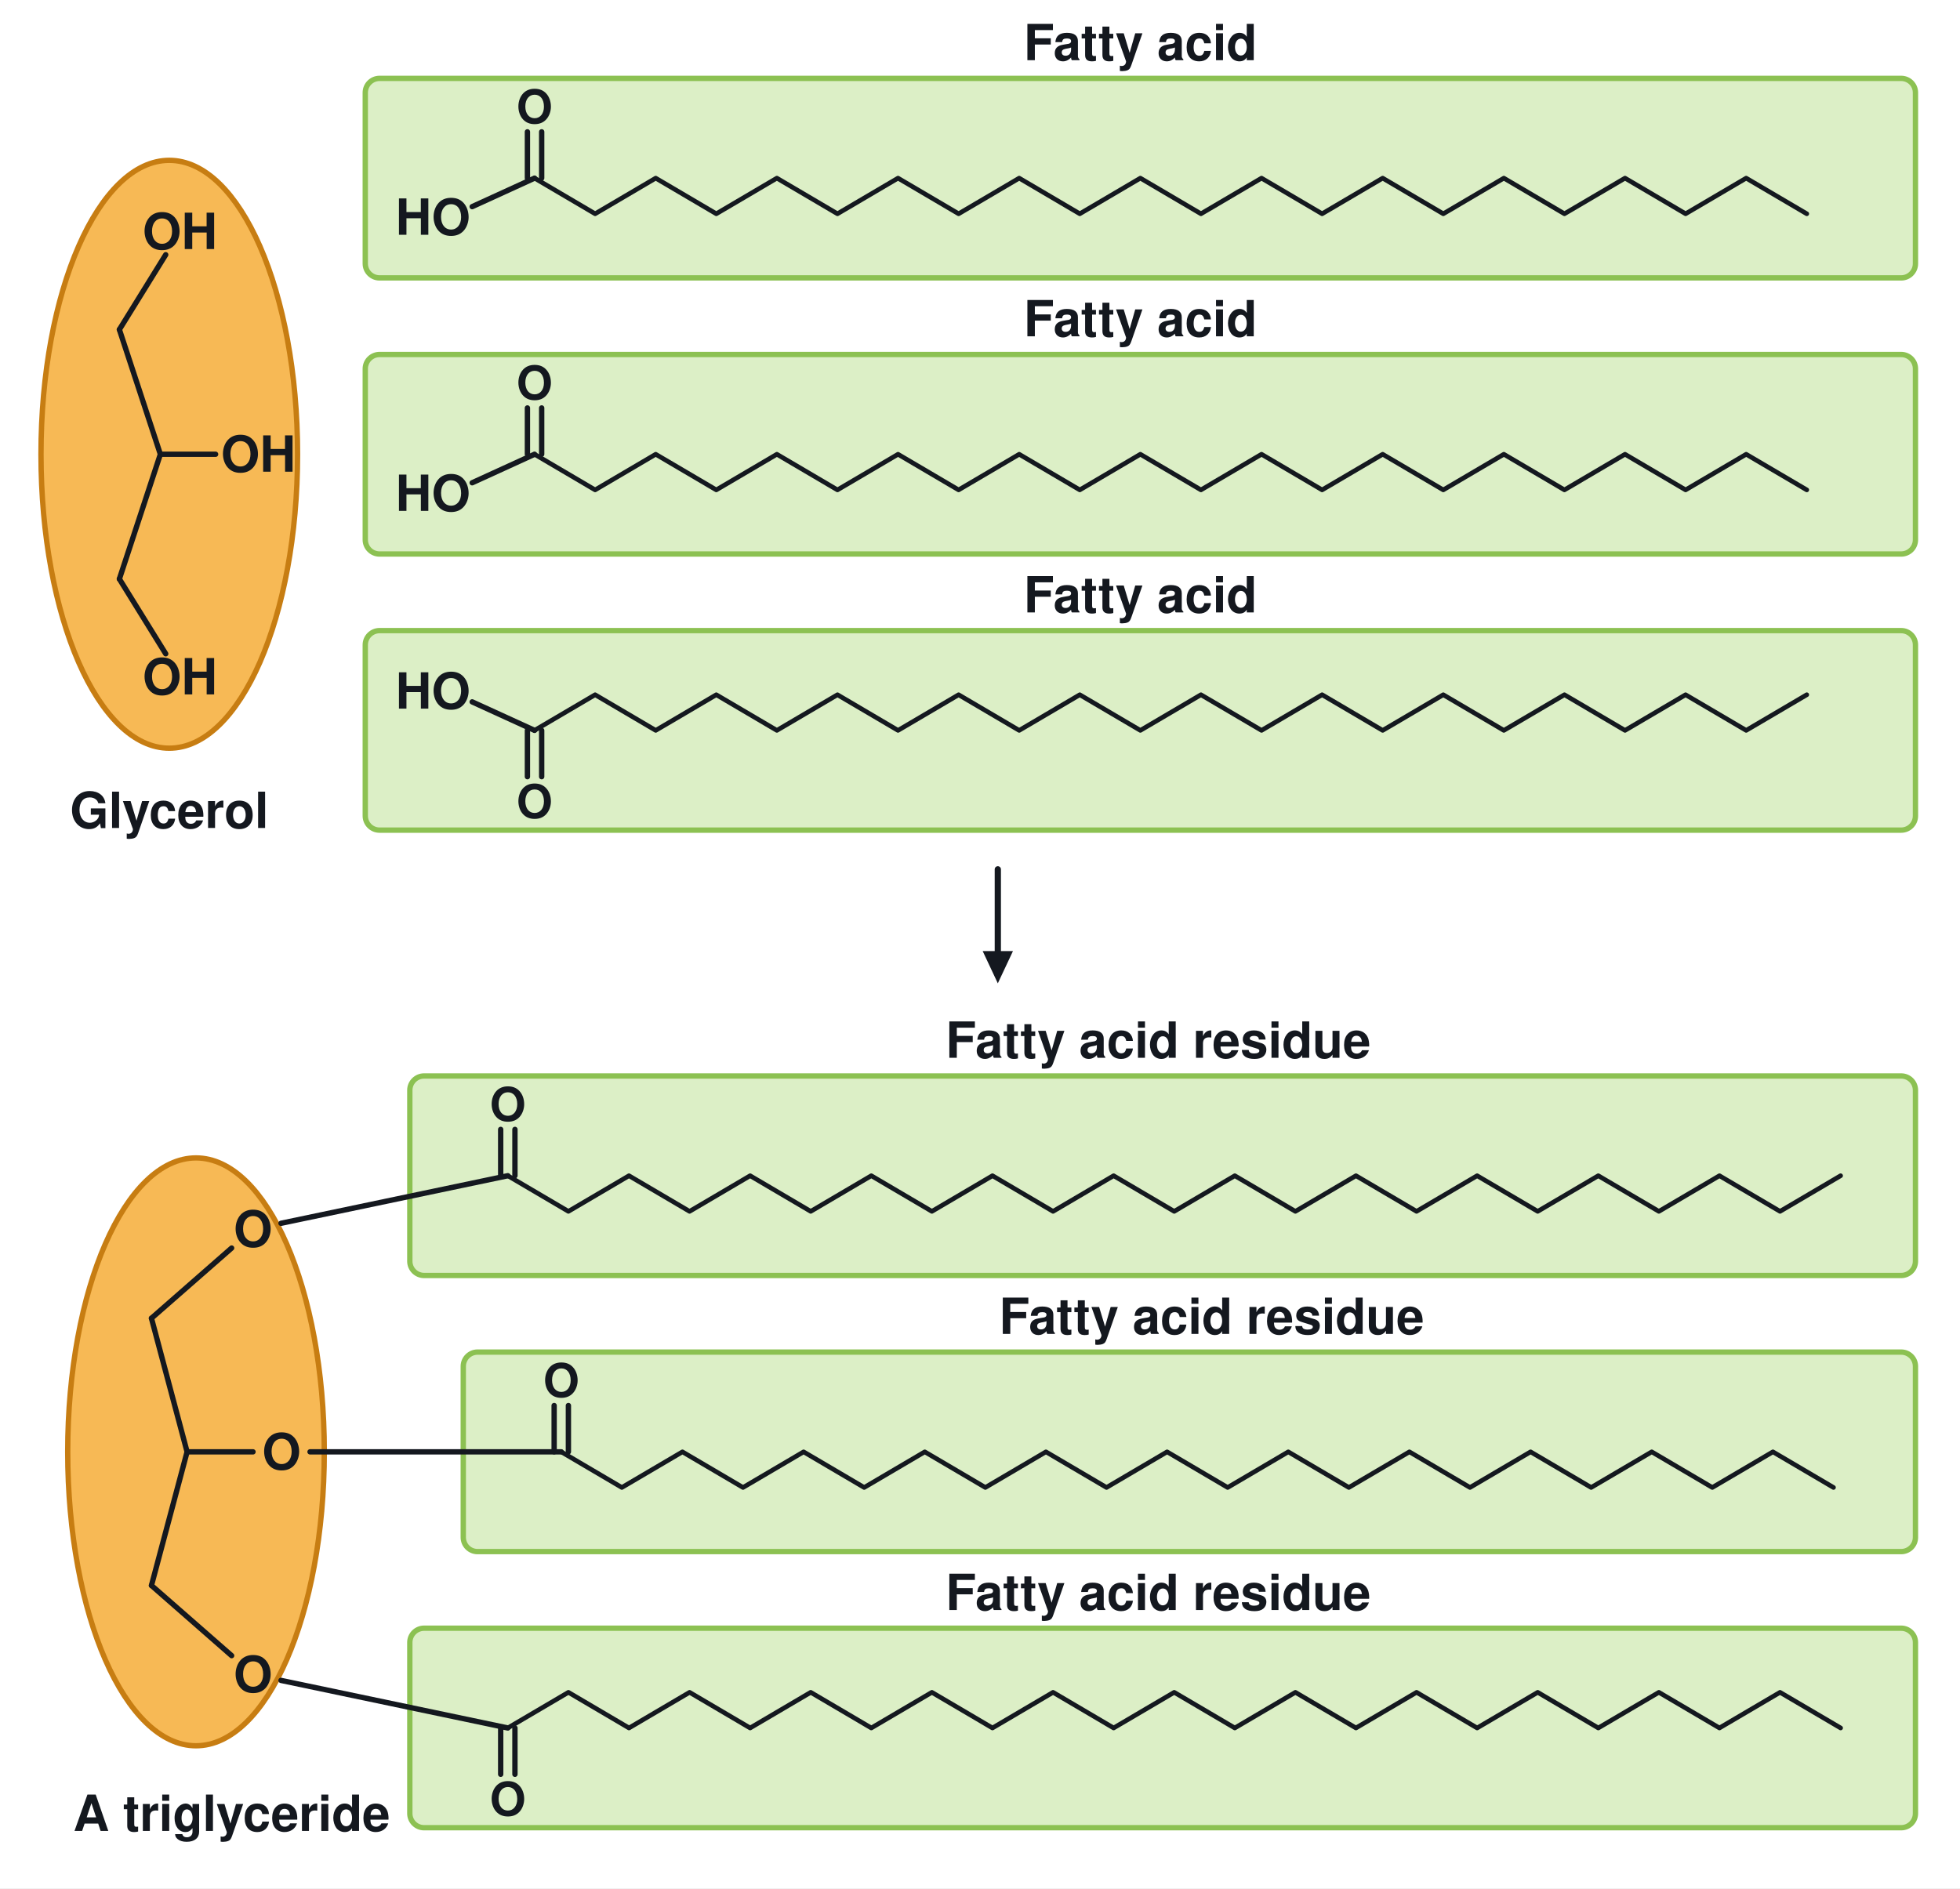
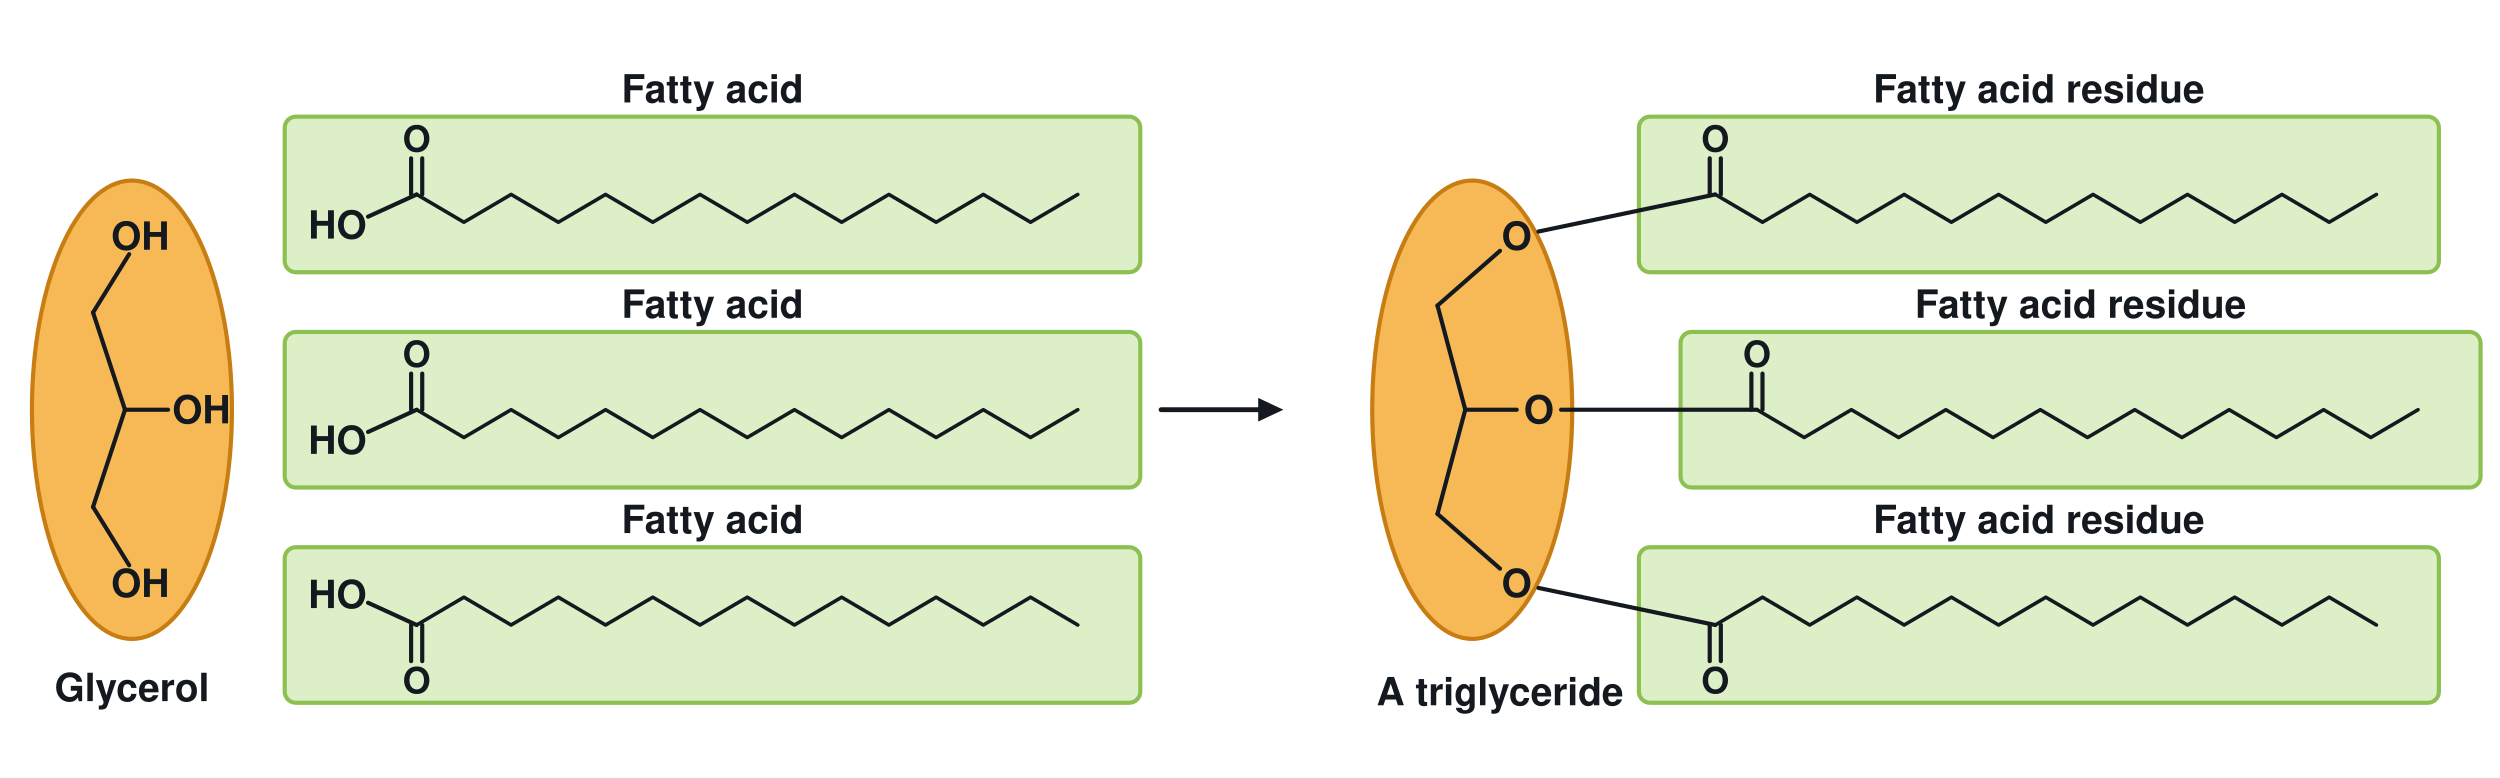
- <svg xmlns="http://www.w3.org/2000/svg" viewBox="0 0 1100 1060" font-family="Segoe UI, Helvetica, Arial, sans-serif">
-   <rect width="1100" height="1060" fill="#ffffff" />
-   <ellipse cx="95.0" cy="255.0" rx="72.0" ry="165.0" stroke="#c77d12" stroke-width="3" fill="#f7b955" />
-   <text x="101.0" y="139.8" font-size="28" fill="#14181f" text-anchor="middle" font-weight="600">
-     <tspan dy="0.0">OH</tspan>
-   </text>
-   <text x="145.0" y="264.8" font-size="28" fill="#14181f" text-anchor="middle" font-weight="600">
-     <tspan dy="0.0">OH</tspan>
-   </text>
-   <text x="101.0" y="389.8" font-size="28" fill="#14181f" text-anchor="middle" font-weight="600">
-     <tspan dy="0.0">OH</tspan>
-   </text>
-   <line x1="67.0" y1="185.0" x2="90.0" y2="255.0" stroke="#14181f" stroke-width="3" stroke-linecap="round" />
-   <line x1="90.0" y1="255.0" x2="67.0" y2="325.0" stroke="#14181f" stroke-width="3" stroke-linecap="round" />
-   <line x1="67.0" y1="185.0" x2="93.0" y2="143.0" stroke="#14181f" stroke-width="3" stroke-linecap="round" />
-   <line x1="67.0" y1="325.0" x2="93.0" y2="367.0" stroke="#14181f" stroke-width="3" stroke-linecap="round" />
-   <line x1="90.0" y1="255.0" x2="121.0" y2="255.0" stroke="#14181f" stroke-width="3" stroke-linecap="round" />
-   <text x="95.0" y="464.8" font-size="28" fill="#14181f" text-anchor="middle" font-weight="600">
-     <tspan dy="0.0">Glycerol</tspan>
-   </text>
-   <rect x="205.0" y="44.0" width="870.0" height="112.0" rx="8" stroke="#8cc152" stroke-width="3" fill="#dcefc6" />
-   <text x="640.0" y="33.8" font-size="28" fill="#14181f" text-anchor="middle" font-weight="600">
-     <tspan dy="0.0">Fatty acid</tspan>
-   </text>
-   <text x="243.0" y="131.8" font-size="28" fill="#14181f" text-anchor="middle" font-weight="600">
-     <tspan dy="0.0">HO</tspan>
-   </text>
-   <line x1="265.0" y1="116.0" x2="300.0" y2="100.0" stroke="#14181f" stroke-width="3" stroke-linecap="round" />
-   <line x1="296.0" y1="100.0" x2="296.0" y2="74.0" stroke="#14181f" stroke-width="3" stroke-linecap="round" />
-   <line x1="304.0" y1="100.0" x2="304.0" y2="74.0" stroke="#14181f" stroke-width="3" stroke-linecap="round" />
-   <text x="300.0" y="69.1" font-size="26" fill="#14181f" text-anchor="middle" font-weight="600">
-     <tspan dy="0.0">O</tspan>
-   </text>
-   <path d="M300.0 100.0 L334.0 120.0 L368.0 100.0 L402.0 120.0 L436.0 100.0 L470.0 120.0 L504.0 100.0 L538.0 120.0 L572.0 100.0 L606.0 120.0 L640.0 100.0 L674.0 120.0 L708.0 100.0 L742.0 120.0 L776.0 100.0 L810.0 120.0 L844.0 100.0 L878.0 120.0 L912.0 100.0 L946.0 120.0 L980.0 100.0 L1014.0 120.0" stroke="#14181f" stroke-width="2.6" fill="none" stroke-linejoin="round" stroke-linecap="round" />
-   <rect x="205.0" y="199.0" width="870.0" height="112.0" rx="8" stroke="#8cc152" stroke-width="3" fill="#dcefc6" />
-   <text x="640.0" y="188.8" font-size="28" fill="#14181f" text-anchor="middle" font-weight="600">
-     <tspan dy="0.0">Fatty acid</tspan>
-   </text>
-   <text x="243.0" y="286.8" font-size="28" fill="#14181f" text-anchor="middle" font-weight="600">
-     <tspan dy="0.0">HO</tspan>
-   </text>
-   <line x1="265.0" y1="271.0" x2="300.0" y2="255.0" stroke="#14181f" stroke-width="3" stroke-linecap="round" />
-   <line x1="296.0" y1="255.0" x2="296.0" y2="229.0" stroke="#14181f" stroke-width="3" stroke-linecap="round" />
-   <line x1="304.0" y1="255.0" x2="304.0" y2="229.0" stroke="#14181f" stroke-width="3" stroke-linecap="round" />
-   <text x="300.0" y="224.1" font-size="26" fill="#14181f" text-anchor="middle" font-weight="600">
-     <tspan dy="0.0">O</tspan>
-   </text>
-   <path d="M300.0 255.0 L334.0 275.0 L368.0 255.0 L402.0 275.0 L436.0 255.0 L470.0 275.0 L504.0 255.0 L538.0 275.0 L572.0 255.0 L606.0 275.0 L640.0 255.0 L674.0 275.0 L708.0 255.0 L742.0 275.0 L776.0 255.0 L810.0 275.0 L844.0 255.0 L878.0 275.0 L912.0 255.0 L946.0 275.0 L980.0 255.0 L1014.0 275.0" stroke="#14181f" stroke-width="2.6" fill="none" stroke-linejoin="round" stroke-linecap="round" />
-   <rect x="205.0" y="354.0" width="870.0" height="112.0" rx="8" stroke="#8cc152" stroke-width="3" fill="#dcefc6" />
-   <text x="640.0" y="343.8" font-size="28" fill="#14181f" text-anchor="middle" font-weight="600">
-     <tspan dy="0.0">Fatty acid</tspan>
-   </text>
-   <text x="243.0" y="397.8" font-size="28" fill="#14181f" text-anchor="middle" font-weight="600">
-     <tspan dy="0.0">HO</tspan>
-   </text>
-   <line x1="265.0" y1="394.0" x2="300.0" y2="410.0" stroke="#14181f" stroke-width="3" stroke-linecap="round" />
-   <line x1="304.0" y1="410.0" x2="304.0" y2="436.0" stroke="#14181f" stroke-width="3" stroke-linecap="round" />
-   <line x1="296.0" y1="410.0" x2="296.0" y2="436.0" stroke="#14181f" stroke-width="3" stroke-linecap="round" />
-   <text x="300.0" y="459.1" font-size="26" fill="#14181f" text-anchor="middle" font-weight="600">
-     <tspan dy="0.0">O</tspan>
-   </text>
-   <path d="M300.0 410.0 L334.0 390.0 L368.0 410.0 L402.0 390.0 L436.0 410.0 L470.0 390.0 L504.0 410.0 L538.0 390.0 L572.0 410.0 L606.0 390.0 L640.0 410.0 L674.0 390.0 L708.0 410.0 L742.0 390.0 L776.0 410.0 L810.0 390.0 L844.0 410.0 L878.0 390.0 L912.0 410.0 L946.0 390.0 L980.0 410.0 L1014.0 390.0" stroke="#14181f" stroke-width="2.6" fill="none" stroke-linejoin="round" stroke-linecap="round" />
-   <line x1="560.0" y1="488.0" x2="560.0" y2="536.0" stroke="#14181f" stroke-width="3.5" stroke-linecap="round" />
-   <path d="M560.0 552.0 L551.5 533.9 L568.5 533.9 Z" fill="#14181f" />
-   <ellipse cx="110.0" cy="815.0" rx="72.0" ry="165.0" stroke="#c77d12" stroke-width="3" fill="#f7b955" />
-   <line x1="85.0" y1="740.0" x2="105.0" y2="815.0" stroke="#14181f" stroke-width="3" stroke-linecap="round" />
-   <line x1="105.0" y1="815.0" x2="85.0" y2="890.0" stroke="#14181f" stroke-width="3" stroke-linecap="round" />
-   <line x1="85.0" y1="740.0" x2="130.0" y2="700.6" stroke="#14181f" stroke-width="3" stroke-linecap="round" />
-   <text x="142.0" y="699.8" font-size="28" fill="#14181f" text-anchor="middle" font-weight="600">
-     <tspan dy="0.0">O</tspan>
-   </text>
-   <line x1="105.0" y1="815.0" x2="142.0" y2="815.0" stroke="#14181f" stroke-width="3" stroke-linecap="round" />
-   <text x="158.0" y="824.8" font-size="28" fill="#14181f" text-anchor="middle" font-weight="600">
-     <tspan dy="0.0">O</tspan>
-   </text>
-   <line x1="85.0" y1="890.0" x2="130.0" y2="929.4" stroke="#14181f" stroke-width="3" stroke-linecap="round" />
-   <text x="142.0" y="949.8" font-size="28" fill="#14181f" text-anchor="middle" font-weight="600">
-     <tspan dy="0.0">O</tspan>
-   </text>
-   <rect x="230.0" y="604.0" width="845.0" height="112.0" rx="8" stroke="#8cc152" stroke-width="3" fill="#dcefc6" />
-   <text x="650.0" y="593.8" font-size="28" fill="#14181f" text-anchor="middle" font-weight="600">
-     <tspan dy="0.0">Fatty acid residue</tspan>
-   </text>
-   <line x1="157.7" y1="686.7" x2="285.0" y2="660.0" stroke="#14181f" stroke-width="3" stroke-linecap="round" />
-   <line x1="281.0" y1="660.0" x2="281.0" y2="634.0" stroke="#14181f" stroke-width="3" stroke-linecap="round" />
-   <line x1="289.0" y1="660.0" x2="289.0" y2="634.0" stroke="#14181f" stroke-width="3" stroke-linecap="round" />
-   <text x="285.0" y="629.1" font-size="26" fill="#14181f" text-anchor="middle" font-weight="600">
-     <tspan dy="0.0">O</tspan>
-   </text>
-   <path d="M285.0 660.0 L319.0 680.0 L353.0 660.0 L387.0 680.0 L421.0 660.0 L455.0 680.0 L489.0 660.0 L523.0 680.0 L557.0 660.0 L591.0 680.0 L625.0 660.0 L659.0 680.0 L693.0 660.0 L727.0 680.0 L761.0 660.0 L795.0 680.0 L829.0 660.0 L863.0 680.0 L897.0 660.0 L931.0 680.0 L965.0 660.0 L999.0 680.0 L1033.0 660.0" stroke="#14181f" stroke-width="2.6" fill="none" stroke-linejoin="round" stroke-linecap="round" />
-   <rect x="260.0" y="759.0" width="815.0" height="112.0" rx="8" stroke="#8cc152" stroke-width="3" fill="#dcefc6" />
-   <text x="680.0" y="748.8" font-size="28" fill="#14181f" text-anchor="middle" font-weight="600">
-     <tspan dy="0.0">Fatty acid residue</tspan>
-   </text>
-   <line x1="174.0" y1="815.0" x2="315.0" y2="815.0" stroke="#14181f" stroke-width="3" stroke-linecap="round" />
-   <line x1="311.0" y1="815.0" x2="311.0" y2="789.0" stroke="#14181f" stroke-width="3" stroke-linecap="round" />
-   <line x1="319.0" y1="815.0" x2="319.0" y2="789.0" stroke="#14181f" stroke-width="3" stroke-linecap="round" />
-   <text x="315.0" y="784.1" font-size="26" fill="#14181f" text-anchor="middle" font-weight="600">
-     <tspan dy="0.0">O</tspan>
-   </text>
-   <path d="M315.0 815.0 L349.0 835.0 L383.0 815.0 L417.0 835.0 L451.0 815.0 L485.0 835.0 L519.0 815.0 L553.0 835.0 L587.0 815.0 L621.0 835.0 L655.0 815.0 L689.0 835.0 L723.0 815.0 L757.0 835.0 L791.0 815.0 L825.0 835.0 L859.0 815.0 L893.0 835.0 L927.0 815.0 L961.0 835.0 L995.0 815.0 L1029.0 835.0" stroke="#14181f" stroke-width="2.6" fill="none" stroke-linejoin="round" stroke-linecap="round" />
-   <rect x="230.0" y="914.0" width="845.0" height="112.0" rx="8" stroke="#8cc152" stroke-width="3" fill="#dcefc6" />
-   <text x="650.0" y="903.8" font-size="28" fill="#14181f" text-anchor="middle" font-weight="600">
-     <tspan dy="0.0">Fatty acid residue</tspan>
-   </text>
-   <line x1="157.7" y1="943.3" x2="285.0" y2="970.0" stroke="#14181f" stroke-width="3" stroke-linecap="round" />
-   <line x1="289.0" y1="970.0" x2="289.0" y2="996.0" stroke="#14181f" stroke-width="3" stroke-linecap="round" />
-   <line x1="281.0" y1="970.0" x2="281.0" y2="996.0" stroke="#14181f" stroke-width="3" stroke-linecap="round" />
-   <text x="285.0" y="1019.1" font-size="26" fill="#14181f" text-anchor="middle" font-weight="600">
-     <tspan dy="0.0">O</tspan>
-   </text>
-   <path d="M285.0 970.0 L319.0 950.0 L353.0 970.0 L387.0 950.0 L421.0 970.0 L455.0 950.0 L489.0 970.0 L523.0 950.0 L557.0 970.0 L591.0 950.0 L625.0 970.0 L659.0 950.0 L693.0 970.0 L727.0 950.0 L761.0 970.0 L795.0 950.0 L829.0 970.0 L863.0 950.0 L897.0 970.0 L931.0 950.0 L965.0 970.0 L999.0 950.0 L1033.0 970.0" stroke="#14181f" stroke-width="2.6" fill="none" stroke-linejoin="round" stroke-linecap="round" />
-   <text x="130.0" y="1027.8" font-size="28" fill="#14181f" text-anchor="middle" font-weight="600">
-     <tspan dy="0.0">A triglyceride</tspan>
-   </text>
+ <svg xmlns="http://www.w3.org/2000/svg" viewBox="0 0 1800 560" font-family="Segoe UI, Helvetica, Arial, sans-serif">
+   <rect width="1800" height="560" fill="#ffffff" />
+   <g transform="translate(0 40)">
+     <ellipse cx="95.0" cy="255.0" rx="72.0" ry="165.0" stroke="#c77d12" stroke-width="3" fill="#f7b955" />
+     <text x="101.0" y="139.8" font-size="28" fill="#14181f" text-anchor="middle" font-weight="600">
+       <tspan dy="0.0">OH</tspan>
+     </text>
+     <text x="145.0" y="264.8" font-size="28" fill="#14181f" text-anchor="middle" font-weight="600">
+       <tspan dy="0.0">OH</tspan>
+     </text>
+     <text x="101.0" y="389.8" font-size="28" fill="#14181f" text-anchor="middle" font-weight="600">
+       <tspan dy="0.0">OH</tspan>
+     </text>
+     <line x1="67.0" y1="185.0" x2="90.0" y2="255.0" stroke="#14181f" stroke-width="3" stroke-linecap="round" />
+     <line x1="90.0" y1="255.0" x2="67.0" y2="325.0" stroke="#14181f" stroke-width="3" stroke-linecap="round" />
+     <line x1="67.0" y1="185.0" x2="93.0" y2="143.0" stroke="#14181f" stroke-width="3" stroke-linecap="round" />
+     <line x1="67.0" y1="325.0" x2="93.0" y2="367.0" stroke="#14181f" stroke-width="3" stroke-linecap="round" />
+     <line x1="90.0" y1="255.0" x2="121.0" y2="255.0" stroke="#14181f" stroke-width="3" stroke-linecap="round" />
+     <text x="95.0" y="464.8" font-size="28" fill="#14181f" text-anchor="middle" font-weight="600">
+       <tspan dy="0.0">Glycerol</tspan>
+     </text>
+     <rect x="205.0" y="44.0" width="616.0" height="112.0" rx="8" stroke="#8cc152" stroke-width="3" fill="#dcefc6" />
+     <text x="513.0" y="33.8" font-size="28" fill="#14181f" text-anchor="middle" font-weight="600">
+       <tspan dy="0.0">Fatty acid</tspan>
+     </text>
+     <text x="243.0" y="131.8" font-size="28" fill="#14181f" text-anchor="middle" font-weight="600">
+       <tspan dy="0.0">HO</tspan>
+     </text>
+     <line x1="265.0" y1="116.0" x2="300.0" y2="100.0" stroke="#14181f" stroke-width="3" stroke-linecap="round" />
+     <line x1="296.0" y1="100.0" x2="296.0" y2="74.0" stroke="#14181f" stroke-width="3" stroke-linecap="round" />
+     <line x1="304.0" y1="100.0" x2="304.0" y2="74.0" stroke="#14181f" stroke-width="3" stroke-linecap="round" />
+     <text x="300.0" y="69.1" font-size="26" fill="#14181f" text-anchor="middle" font-weight="600">
+       <tspan dy="0.0">O</tspan>
+     </text>
+     <path d="M300.0 100.0 L334.0 120.0 L368.0 100.0 L402.0 120.0 L436.0 100.0 L470.0 120.0 L504.0 100.0 L538.0 120.0 L572.0 100.0 L606.0 120.0 L640.0 100.0 L674.0 120.0 L708.0 100.0 L742.0 120.0 L776.0 100.0" stroke="#14181f" stroke-width="2.6" fill="none" stroke-linejoin="round" stroke-linecap="round" />
+     <rect x="205.0" y="199.0" width="616.0" height="112.0" rx="8" stroke="#8cc152" stroke-width="3" fill="#dcefc6" />
+     <text x="513.0" y="188.8" font-size="28" fill="#14181f" text-anchor="middle" font-weight="600">
+       <tspan dy="0.0">Fatty acid</tspan>
+     </text>
+     <text x="243.0" y="286.8" font-size="28" fill="#14181f" text-anchor="middle" font-weight="600">
+       <tspan dy="0.0">HO</tspan>
+     </text>
+     <line x1="265.0" y1="271.0" x2="300.0" y2="255.0" stroke="#14181f" stroke-width="3" stroke-linecap="round" />
+     <line x1="296.0" y1="255.0" x2="296.0" y2="229.0" stroke="#14181f" stroke-width="3" stroke-linecap="round" />
+     <line x1="304.0" y1="255.0" x2="304.0" y2="229.0" stroke="#14181f" stroke-width="3" stroke-linecap="round" />
+     <text x="300.0" y="224.1" font-size="26" fill="#14181f" text-anchor="middle" font-weight="600">
+       <tspan dy="0.0">O</tspan>
+     </text>
+     <path d="M300.0 255.0 L334.0 275.0 L368.0 255.0 L402.0 275.0 L436.0 255.0 L470.0 275.0 L504.0 255.0 L538.0 275.0 L572.0 255.0 L606.0 275.0 L640.0 255.0 L674.0 275.0 L708.0 255.0 L742.0 275.0 L776.0 255.0" stroke="#14181f" stroke-width="2.6" fill="none" stroke-linejoin="round" stroke-linecap="round" />
+     <rect x="205.0" y="354.0" width="616.0" height="112.0" rx="8" stroke="#8cc152" stroke-width="3" fill="#dcefc6" />
+     <text x="513.0" y="343.8" font-size="28" fill="#14181f" text-anchor="middle" font-weight="600">
+       <tspan dy="0.0">Fatty acid</tspan>
+     </text>
+     <text x="243.0" y="397.8" font-size="28" fill="#14181f" text-anchor="middle" font-weight="600">
+       <tspan dy="0.0">HO</tspan>
+     </text>
+     <line x1="265.0" y1="394.0" x2="300.0" y2="410.0" stroke="#14181f" stroke-width="3" stroke-linecap="round" />
+     <line x1="304.0" y1="410.0" x2="304.0" y2="436.0" stroke="#14181f" stroke-width="3" stroke-linecap="round" />
+     <line x1="296.0" y1="410.0" x2="296.0" y2="436.0" stroke="#14181f" stroke-width="3" stroke-linecap="round" />
+     <text x="300.0" y="459.1" font-size="26" fill="#14181f" text-anchor="middle" font-weight="600">
+       <tspan dy="0.0">O</tspan>
+     </text>
+     <path d="M300.0 410.0 L334.0 390.0 L368.0 410.0 L402.0 390.0 L436.0 410.0 L470.0 390.0 L504.0 410.0 L538.0 390.0 L572.0 410.0 L606.0 390.0 L640.0 410.0 L674.0 390.0 L708.0 410.0 L742.0 390.0 L776.0 410.0" stroke="#14181f" stroke-width="2.6" fill="none" stroke-linejoin="round" stroke-linecap="round" />
+   </g>
+   <line x1="836" y1="295" x2="908" y2="295" stroke="#14181f" stroke-width="3.5" stroke-linecap="round" />
+   <path d="M924 295 L905.9 286.5 L905.9 303.5 Z" fill="#14181f" />
+   <g transform="translate(950 -520)">
+     <ellipse cx="110.0" cy="815.0" rx="72.0" ry="165.0" stroke="#c77d12" stroke-width="3" fill="#f7b955" />
+     <line x1="85.0" y1="740.0" x2="105.0" y2="815.0" stroke="#14181f" stroke-width="3" stroke-linecap="round" />
+     <line x1="105.0" y1="815.0" x2="85.0" y2="890.0" stroke="#14181f" stroke-width="3" stroke-linecap="round" />
+     <line x1="85.0" y1="740.0" x2="130.0" y2="700.6" stroke="#14181f" stroke-width="3" stroke-linecap="round" />
+     <text x="142.0" y="699.8" font-size="28" fill="#14181f" text-anchor="middle" font-weight="600">
+       <tspan dy="0.0">O</tspan>
+     </text>
+     <line x1="105.0" y1="815.0" x2="142.0" y2="815.0" stroke="#14181f" stroke-width="3" stroke-linecap="round" />
+     <text x="158.0" y="824.8" font-size="28" fill="#14181f" text-anchor="middle" font-weight="600">
+       <tspan dy="0.0">O</tspan>
+     </text>
+     <line x1="85.0" y1="890.0" x2="130.0" y2="929.4" stroke="#14181f" stroke-width="3" stroke-linecap="round" />
+     <text x="142.0" y="949.8" font-size="28" fill="#14181f" text-anchor="middle" font-weight="600">
+       <tspan dy="0.0">O</tspan>
+     </text>
+     <rect x="230.0" y="604.0" width="576.0" height="112.0" rx="8" stroke="#8cc152" stroke-width="3" fill="#dcefc6" />
+     <text x="518.0" y="593.8" font-size="28" fill="#14181f" text-anchor="middle" font-weight="600">
+       <tspan dy="0.0">Fatty acid residue</tspan>
+     </text>
+     <line x1="157.7" y1="686.7" x2="285.0" y2="660.0" stroke="#14181f" stroke-width="3" stroke-linecap="round" />
+     <line x1="281.0" y1="660.0" x2="281.0" y2="634.0" stroke="#14181f" stroke-width="3" stroke-linecap="round" />
+     <line x1="289.0" y1="660.0" x2="289.0" y2="634.0" stroke="#14181f" stroke-width="3" stroke-linecap="round" />
+     <text x="285.0" y="629.1" font-size="26" fill="#14181f" text-anchor="middle" font-weight="600">
+       <tspan dy="0.0">O</tspan>
+     </text>
+     <path d="M285.0 660.0 L319.0 680.0 L353.0 660.0 L387.0 680.0 L421.0 660.0 L455.0 680.0 L489.0 660.0 L523.0 680.0 L557.0 660.0 L591.0 680.0 L625.0 660.0 L659.0 680.0 L693.0 660.0 L727.0 680.0 L761.0 660.0" stroke="#14181f" stroke-width="2.6" fill="none" stroke-linejoin="round" stroke-linecap="round" />
+     <rect x="260.0" y="759.0" width="576.0" height="112.0" rx="8" stroke="#8cc152" stroke-width="3" fill="#dcefc6" />
+     <text x="548.0" y="748.8" font-size="28" fill="#14181f" text-anchor="middle" font-weight="600">
+       <tspan dy="0.0">Fatty acid residue</tspan>
+     </text>
+     <line x1="174.0" y1="815.0" x2="315.0" y2="815.0" stroke="#14181f" stroke-width="3" stroke-linecap="round" />
+     <line x1="311.0" y1="815.0" x2="311.0" y2="789.0" stroke="#14181f" stroke-width="3" stroke-linecap="round" />
+     <line x1="319.0" y1="815.0" x2="319.0" y2="789.0" stroke="#14181f" stroke-width="3" stroke-linecap="round" />
+     <text x="315.0" y="784.1" font-size="26" fill="#14181f" text-anchor="middle" font-weight="600">
+       <tspan dy="0.0">O</tspan>
+     </text>
+     <path d="M315.0 815.0 L349.0 835.0 L383.0 815.0 L417.0 835.0 L451.0 815.0 L485.0 835.0 L519.0 815.0 L553.0 835.0 L587.0 815.0 L621.0 835.0 L655.0 815.0 L689.0 835.0 L723.0 815.0 L757.0 835.0 L791.0 815.0" stroke="#14181f" stroke-width="2.6" fill="none" stroke-linejoin="round" stroke-linecap="round" />
+     <rect x="230.0" y="914.0" width="576.0" height="112.0" rx="8" stroke="#8cc152" stroke-width="3" fill="#dcefc6" />
+     <text x="518.0" y="903.8" font-size="28" fill="#14181f" text-anchor="middle" font-weight="600">
+       <tspan dy="0.0">Fatty acid residue</tspan>
+     </text>
+     <line x1="157.7" y1="943.3" x2="285.0" y2="970.0" stroke="#14181f" stroke-width="3" stroke-linecap="round" />
+     <line x1="289.0" y1="970.0" x2="289.0" y2="996.0" stroke="#14181f" stroke-width="3" stroke-linecap="round" />
+     <line x1="281.0" y1="970.0" x2="281.0" y2="996.0" stroke="#14181f" stroke-width="3" stroke-linecap="round" />
+     <text x="285.0" y="1019.1" font-size="26" fill="#14181f" text-anchor="middle" font-weight="600">
+       <tspan dy="0.0">O</tspan>
+     </text>
+     <path d="M285.0 970.0 L319.0 950.0 L353.0 970.0 L387.0 950.0 L421.0 970.0 L455.0 950.0 L489.0 970.0 L523.0 950.0 L557.0 970.0 L591.0 950.0 L625.0 970.0 L659.0 950.0 L693.0 970.0 L727.0 950.0 L761.0 970.0" stroke="#14181f" stroke-width="2.6" fill="none" stroke-linejoin="round" stroke-linecap="round" />
+     <text x="130.0" y="1027.8" font-size="28" fill="#14181f" text-anchor="middle" font-weight="600">
+       <tspan dy="0.0">A triglyceride</tspan>
+     </text>
+   </g>
</svg>
